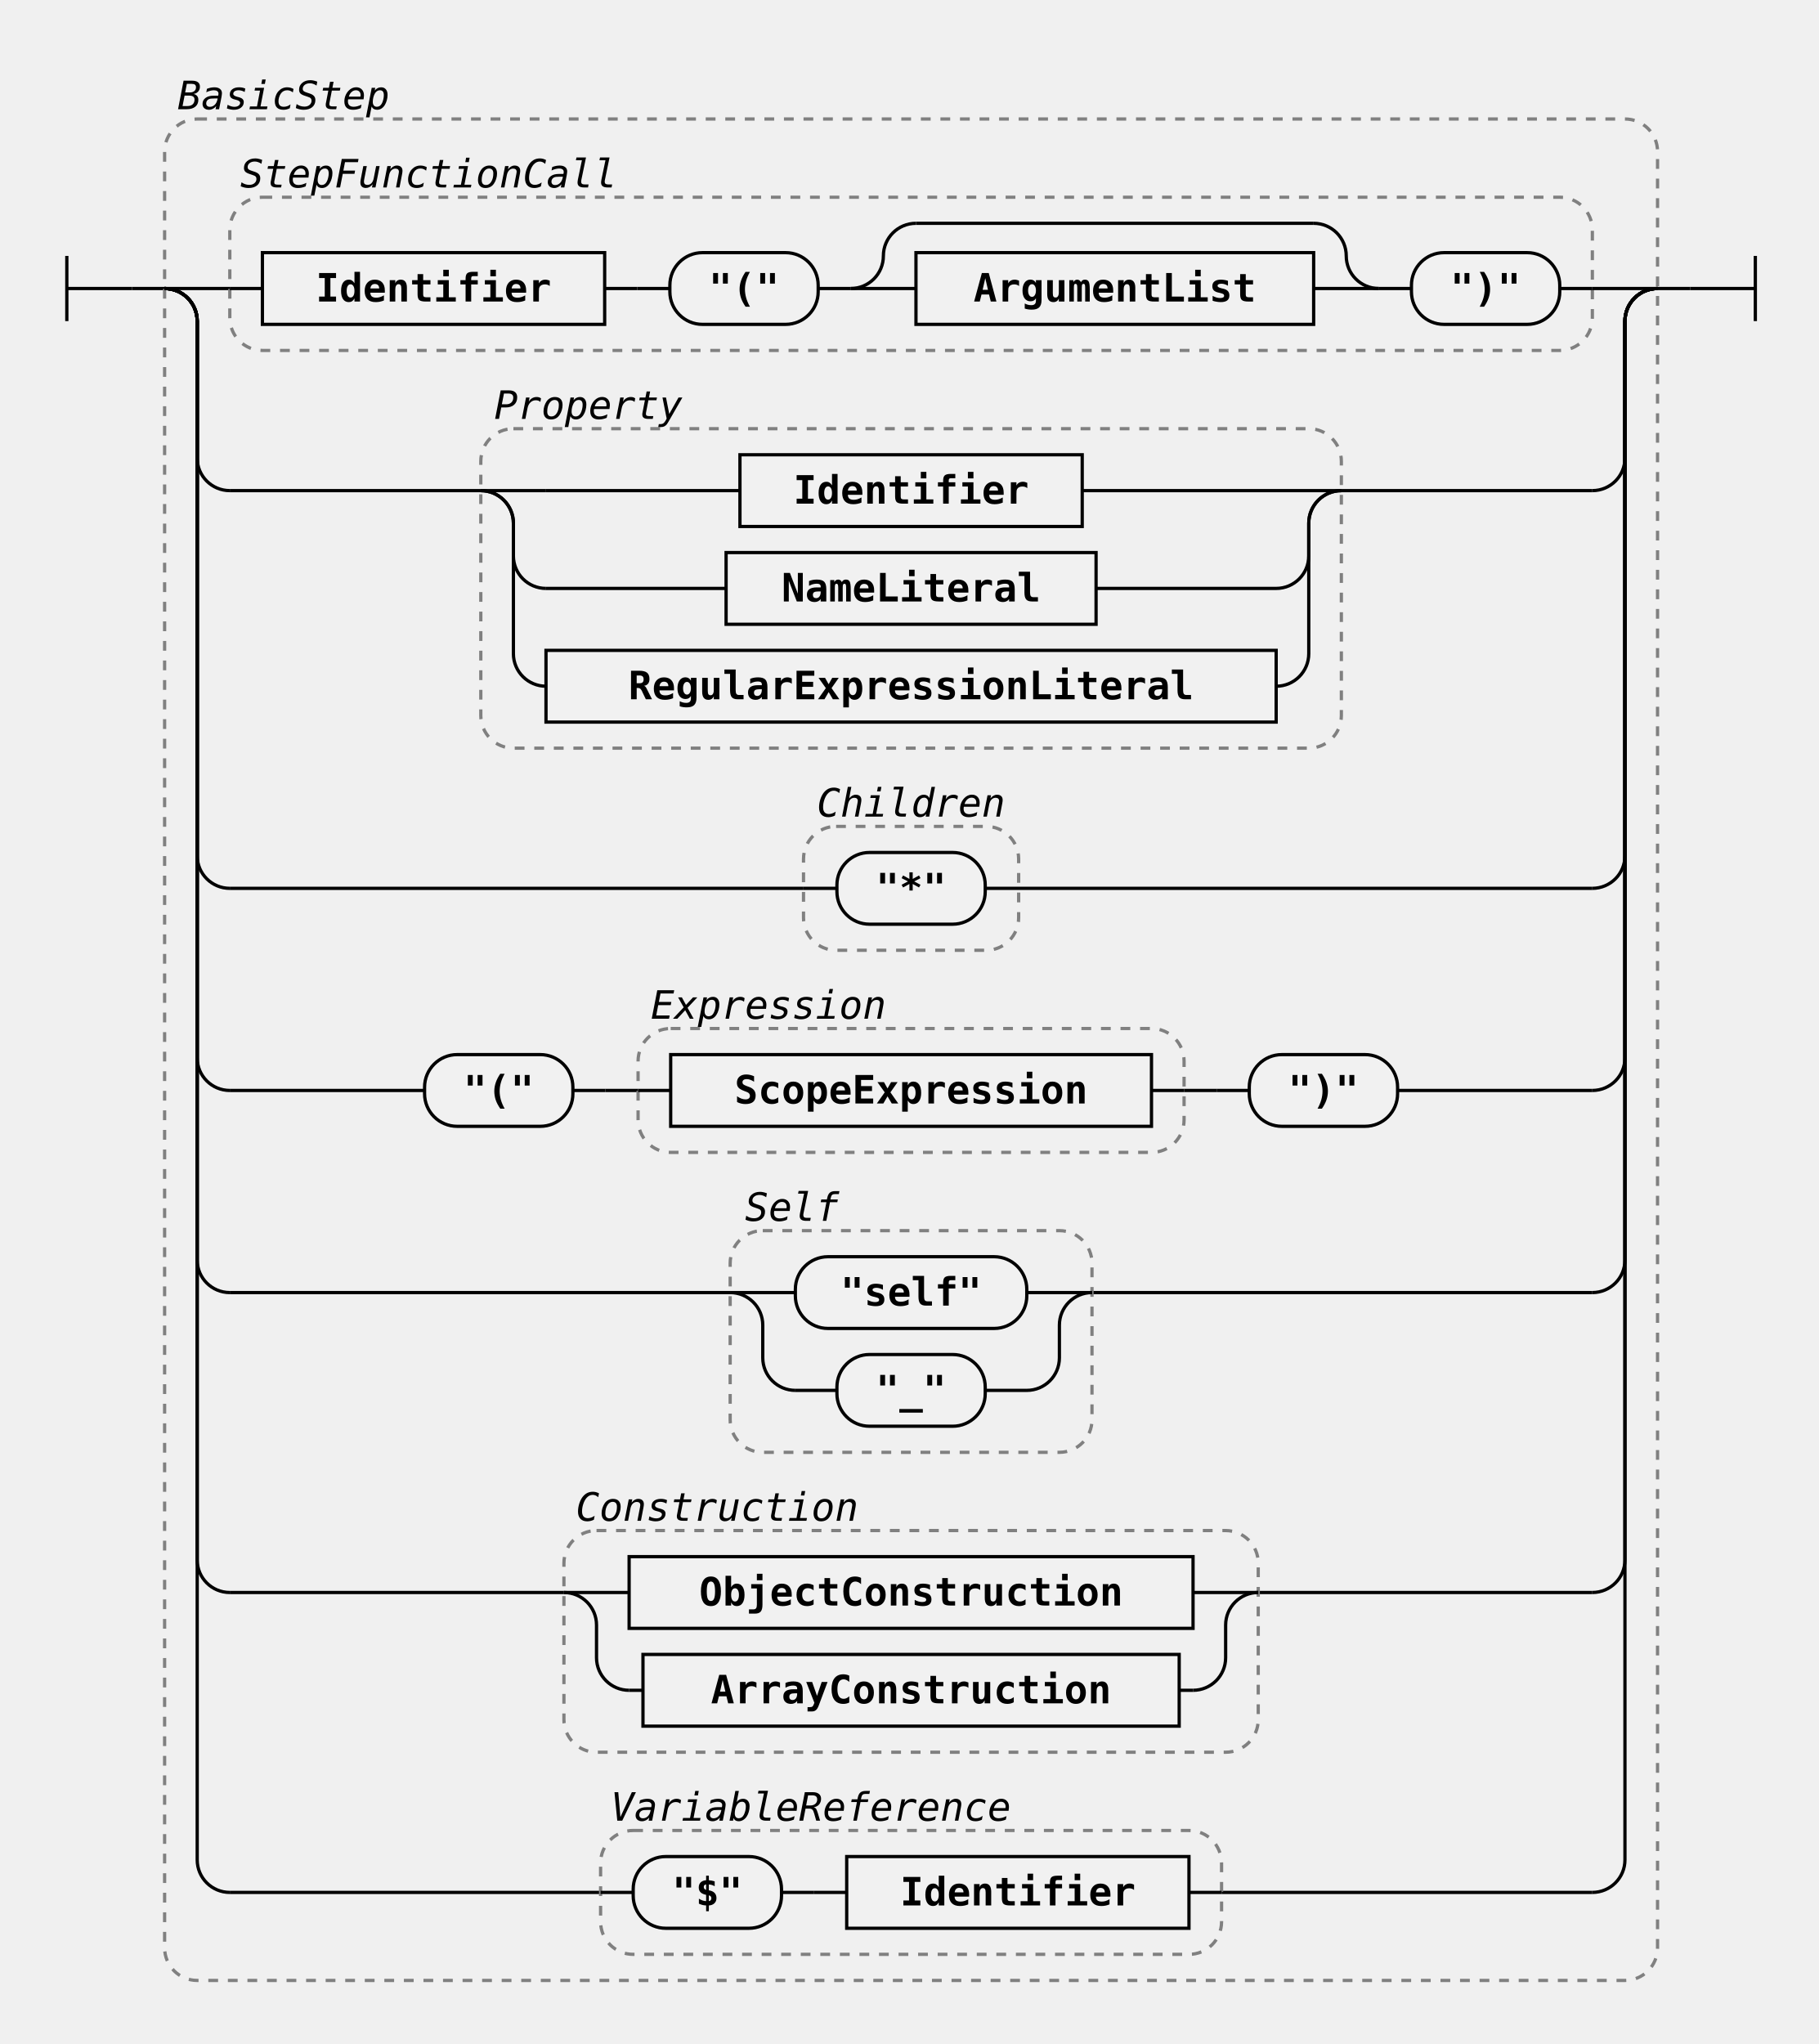
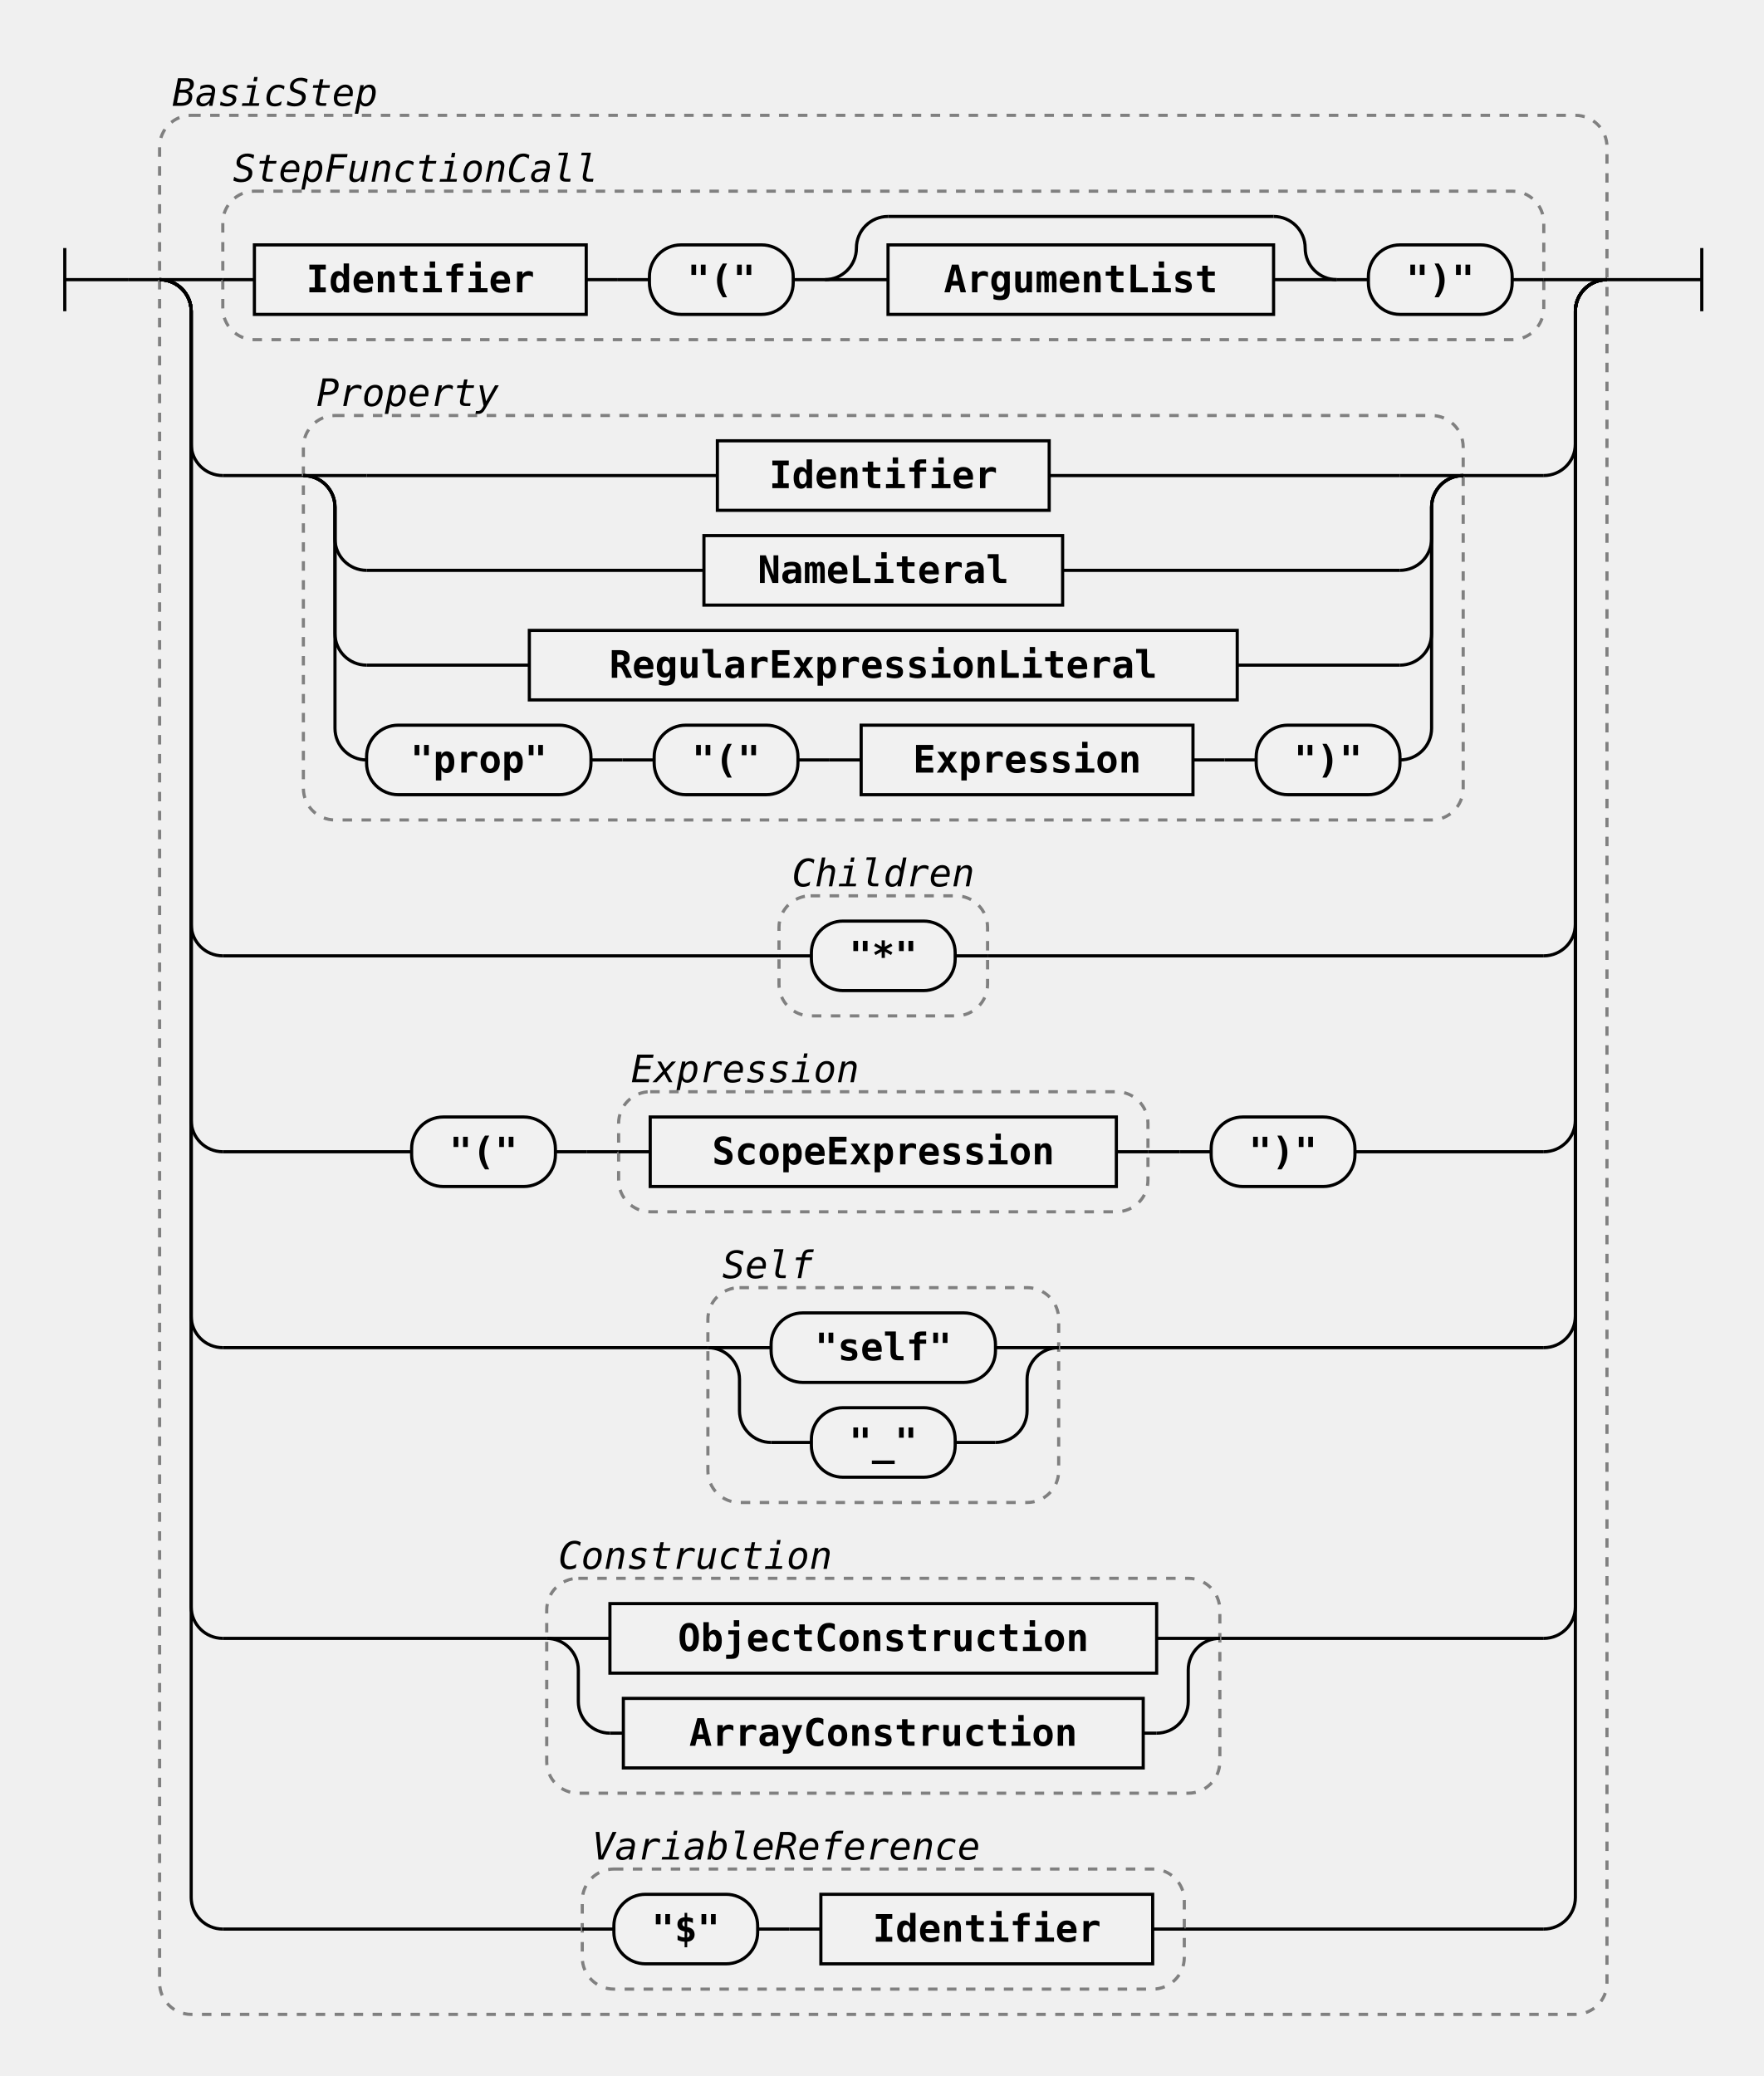
- <svg xmlns="http://www.w3.org/2000/svg" class="railroad-diagram" width="558" height="627" viewBox="0 0 558 627">
+ <svg xmlns="http://www.w3.org/2000/svg" class="railroad-diagram" width="558" height="657" viewBox="0 0 558 657">
  <g transform="translate(.5 .5)">
    <g class="Start">
      <path d="M20 78v20m0 -10h20" />
    </g>
    <path d="M40 88h10" />
    <g class="Group rule">
      <path d="M50 88h0" />
      <path d="M508 88h0" />
-       <rect x="50" y="36" width="458" height="571" rx="10" ry="10" class="group-box" />
+       <rect x="50" y="36" width="458" height="601" rx="10" ry="10" class="group-box" />
      <g class="Choice">
        <path d="M50 88h0" />
        <path d="M508 88h0" />
        <path d="M50 88h20" />
        <g class="Group rule">
          <path d="M70 88h0" />
          <path d="M488 88h0" />
          <rect x="70" y="60" width="418" height="47" rx="10" ry="10" class="group-box" />
          <g class="Sequence">
            <path d="M70 88h10" />
            <path d="M478 88h10" />
            <path d="M185 88h10" />
            <g class="non-terminal rule-ref">
              <path d="M80 88h0" />
              <path d="M185 88h0" />
              <rect x="80" y="77" width="105" height="22" />
              <text x="132.5" y="92">Identifier</text>
            </g>
            <path d="M195 88h10" />
            <path d="M250.5 88h10" />
            <g class="terminal literal">
              <path d="M205 88h0" />
              <path d="M250.5 88h0" />
              <rect x="205" y="77" width="45.5" height="22" rx="10" ry="10" />
              <text x="227.75" y="92">"("</text>
            </g>
            <g class="Choice">
              <path d="M260.5 88h0" />
              <path d="M422.5 88h0" />
              <path d="M260.5 88a10 10 0 0 0 10 -10v0a10 10 0 0 1 10 -10" />
              <g class="Skip">
                <path d="M280.5 68h122" />
              </g>
              <path d="M402.5 68a10 10 0 0 1 10 10v0a10 10 0 0 0 10 10" />
              <path d="M260.5 88h20" />
              <g class="non-terminal rule-ref">
                <path d="M280.5 88h0" />
                <path d="M402.5 88h0" />
                <rect x="280.5" y="77" width="122" height="22" />
                <text x="341.5" y="92">ArgumentList</text>
              </g>
              <path d="M402.5 88h20" />
            </g>
            <path d="M422.5 88h10" />
            <g class="terminal literal">
              <path d="M432.5 88h0" />
              <path d="M478 88h0" />
              <rect x="432.5" y="77" width="45.5" height="22" rx="10" ry="10" />
              <text x="455.25" y="92">")"</text>
            </g>
          </g>
          <g class="comment">
            <path d="M70 52h0" />
            <path d="M192 52h0" />
            <text x="131" y="57" class="comment">StepFunctionCall</text>
          </g>
        </g>
        <path d="M488 88h20" />
        <path d="M50 88a10 10 0 0 1 10 10v42a10 10 0 0 0 10 10" />
        <g class="Group rule">
-           <path d="M70 150h77" />
-           <path d="M411 150h77" />
-           <rect x="147" y="131" width="264" height="98" rx="10" ry="10" class="group-box" />
+           <path d="M70 150h25.5" />
+           <path d="M462.5 150h25.5" />
+           <rect x="95.5" y="131" width="367" height="128" rx="10" ry="10" class="group-box" />
          <g class="Choice">
-             <path d="M147 150h0" />
-             <path d="M411 150h0" />
-             <path d="M147 150h20" />
-             <g class="non-terminal rule-ref">
-               <path d="M167 150h59.5" />
-               <path d="M331.5 150h59.5" />
+             <path d="M95.5 150h0" />
+             <path d="M462.5 150h0" />
+             <path d="M95.5 150h20" />
+             <g class="non-terminal rule-ref">
+               <path d="M115.5 150h111" />
+               <path d="M331.5 150h111" />
              <rect x="226.5" y="139" width="105" height="22" />
              <text x="279" y="154">Identifier</text>
            </g>
-             <path d="M391 150h20" />
-             <path d="M147 150a10 10 0 0 1 10 10v10a10 10 0 0 0 10 10" />
-             <g class="non-terminal rule-ref">
-               <path d="M167 180h55.25" />
-               <path d="M335.75 180h55.25" />
+             <path d="M442.5 150h20" />
+             <path d="M95.5 150a10 10 0 0 1 10 10v10a10 10 0 0 0 10 10" />
+             <g class="non-terminal rule-ref">
+               <path d="M115.5 180h106.75" />
+               <path d="M335.75 180h106.75" />
              <rect x="222.25" y="169" width="113.5" height="22" />
              <text x="279" y="184">NameLiteral</text>
            </g>
-             <path d="M391 180a10 10 0 0 0 10 -10v-10a10 10 0 0 1 10 -10" />
-             <path d="M147 150a10 10 0 0 1 10 10v40a10 10 0 0 0 10 10" />
-             <g class="non-terminal rule-ref">
-               <path d="M167 210h0" />
-               <path d="M391 210h0" />
+             <path d="M442.5 180a10 10 0 0 0 10 -10v-10a10 10 0 0 1 10 -10" />
+             <path d="M95.5 150a10 10 0 0 1 10 10v40a10 10 0 0 0 10 10" />
+             <g class="non-terminal rule-ref">
+               <path d="M115.5 210h51.5" />
+               <path d="M391 210h51.5" />
              <rect x="167" y="199" width="224" height="22" />
              <text x="279" y="214">RegularExpressionLiteral</text>
            </g>
-             <path d="M391 210a10 10 0 0 0 10 -10v-40a10 10 0 0 1 10 -10" />
-           </g>
-           <g class="comment">
-             <path d="M147 123h0" />
-             <path d="M213 123h0" />
-             <text x="180" y="128" class="comment">Property</text>
+             <path d="M442.5 210a10 10 0 0 0 10 -10v-40a10 10 0 0 1 10 -10" />
+             <path d="M95.5 150a10 10 0 0 1 10 10v70a10 10 0 0 0 10 10" />
+             <g class="Sequence">
+               <path d="M115.5 240h0" />
+               <path d="M442.5 240h0" />
+               <path d="M186.5 240h10" />
+               <g class="terminal literal">
+                 <path d="M115.5 240h0" />
+                 <path d="M186.5 240h0" />
+                 <rect x="115.5" y="229" width="71" height="22" rx="10" ry="10" />
+                 <text x="151" y="244">"prop"</text>
+               </g>
+               <path d="M196.5 240h10" />
+               <path d="M252 240h10" />
+               <g class="terminal literal">
+                 <path d="M206.5 240h0" />
+                 <path d="M252 240h0" />
+                 <rect x="206.5" y="229" width="45.5" height="22" rx="10" ry="10" />
+                 <text x="229.25" y="244">"("</text>
+               </g>
+               <path d="M262 240h10" />
+               <path d="M377 240h10" />
+               <g class="non-terminal rule-ref">
+                 <path d="M272 240h0" />
+                 <path d="M377 240h0" />
+                 <rect x="272" y="229" width="105" height="22" />
+                 <text x="324.5" y="244">Expression</text>
+               </g>
+               <path d="M387 240h10" />
+               <g class="terminal literal">
+                 <path d="M397 240h0" />
+                 <path d="M442.5 240h0" />
+                 <rect x="397" y="229" width="45.5" height="22" rx="10" ry="10" />
+                 <text x="419.75" y="244">")"</text>
+               </g>
+             </g>
+             <path d="M442.5 240a10 10 0 0 0 10 -10v-70a10 10 0 0 1 10 -10" />
+           </g>
+           <g class="comment">
+             <path d="M95.5 123h0" />
+             <path d="M161.5 123h0" />
+             <text x="128.5" y="128" class="comment">Property</text>
          </g>
        </g>
        <path d="M488 150a10 10 0 0 0 10 -10v-42a10 10 0 0 1 10 -10" />
-         <path d="M50 88a10 10 0 0 1 10 10v164a10 10 0 0 0 10 10" />
-         <g class="Group rule">
-           <path d="M70 272h176" />
-           <path d="M312 272h176" />
-           <rect x="246" y="253" width="66" height="38" rx="10" ry="10" class="group-box" />
+         <path d="M50 88a10 10 0 0 1 10 10v194a10 10 0 0 0 10 10" />
+         <g class="Group rule">
+           <path d="M70 302h176" />
+           <path d="M312 302h176" />
+           <rect x="246" y="283" width="66" height="38" rx="10" ry="10" class="group-box" />
          <g class="terminal literal">
-             <path d="M246 272h10.25" />
-             <path d="M301.75 272h10.25" />
-             <rect x="256.25" y="261" width="45.5" height="22" rx="10" ry="10" />
-             <text x="279" y="276">"*"</text>
-           </g>
-           <g class="comment">
-             <path d="M246 245h0" />
-             <path d="M312 245h0" />
-             <text x="279" y="250" class="comment">Children</text>
-           </g>
-         </g>
-         <path d="M488 272a10 10 0 0 0 10 -10v-164a10 10 0 0 1 10 -10" />
-         <path d="M50 88a10 10 0 0 1 10 10v226a10 10 0 0 0 10 10" />
+             <path d="M246 302h10.25" />
+             <path d="M301.75 302h10.25" />
+             <rect x="256.25" y="291" width="45.5" height="22" rx="10" ry="10" />
+             <text x="279" y="306">"*"</text>
+           </g>
+           <g class="comment">
+             <path d="M246 275h0" />
+             <path d="M312 275h0" />
+             <text x="279" y="280" class="comment">Children</text>
+           </g>
+         </g>
+         <path d="M488 302a10 10 0 0 0 10 -10v-194a10 10 0 0 1 10 -10" />
+         <path d="M50 88a10 10 0 0 1 10 10v256a10 10 0 0 0 10 10" />
        <g class="Sequence">
-           <path d="M70 334h59.75" />
-           <path d="M428.25 334h59.75" />
-           <path d="M175.25 334h10" />
+           <path d="M70 364h59.75" />
+           <path d="M428.25 364h59.75" />
+           <path d="M175.25 364h10" />
          <g class="terminal literal">
-             <path d="M129.75 334h0" />
-             <path d="M175.25 334h0" />
-             <rect x="129.75" y="323" width="45.5" height="22" rx="10" ry="10" />
-             <text x="152.5" y="338">"("</text>
-           </g>
-           <path d="M185.25 334h10" />
-           <path d="M362.75 334h10" />
+             <path d="M129.75 364h0" />
+             <path d="M175.25 364h0" />
+             <rect x="129.75" y="353" width="45.5" height="22" rx="10" ry="10" />
+             <text x="152.5" y="368">"("</text>
+           </g>
+           <path d="M185.25 364h10" />
+           <path d="M362.75 364h10" />
          <g class="Group rule">
-             <path d="M195.25 334h0" />
-             <path d="M362.75 334h0" />
-             <rect x="195.25" y="315" width="167.5" height="38" rx="10" ry="10" class="group-box" />
-             <g class="non-terminal rule-ref">
-               <path d="M195.25 334h10" />
-               <path d="M352.75 334h10" />
-               <rect x="205.25" y="323" width="147.5" height="22" />
-               <text x="279" y="338">ScopeExpression</text>
+             <path d="M195.25 364h0" />
+             <path d="M362.75 364h0" />
+             <rect x="195.25" y="345" width="167.5" height="38" rx="10" ry="10" class="group-box" />
+             <g class="non-terminal rule-ref">
+               <path d="M195.25 364h10" />
+               <path d="M352.75 364h10" />
+               <rect x="205.25" y="353" width="147.5" height="22" />
+               <text x="279" y="368">ScopeExpression</text>
            </g>
            <g class="comment">
-               <path d="M195.25 307h0" />
-               <path d="M275.25 307h0" />
-               <text x="235.25" y="312" class="comment">Expression</text>
-             </g>
-           </g>
-           <path d="M372.75 334h10" />
+               <path d="M195.25 337h0" />
+               <path d="M275.25 337h0" />
+               <text x="235.25" y="342" class="comment">Expression</text>
+             </g>
+           </g>
+           <path d="M372.75 364h10" />
          <g class="terminal literal">
-             <path d="M382.75 334h0" />
-             <path d="M428.25 334h0" />
-             <rect x="382.75" y="323" width="45.5" height="22" rx="10" ry="10" />
-             <text x="405.5" y="338">")"</text>
-           </g>
-         </g>
-         <path d="M488 334a10 10 0 0 0 10 -10v-226a10 10 0 0 1 10 -10" />
-         <path d="M50 88a10 10 0 0 1 10 10v288a10 10 0 0 0 10 10" />
-         <g class="Group rule">
-           <path d="M70 396h153.5" />
-           <path d="M334.5 396h153.5" />
-           <rect x="223.5" y="377" width="111" height="68" rx="10" ry="10" class="group-box" />
+             <path d="M382.75 364h0" />
+             <path d="M428.25 364h0" />
+             <rect x="382.75" y="353" width="45.5" height="22" rx="10" ry="10" />
+             <text x="405.5" y="368">")"</text>
+           </g>
+         </g>
+         <path d="M488 364a10 10 0 0 0 10 -10v-256a10 10 0 0 1 10 -10" />
+         <path d="M50 88a10 10 0 0 1 10 10v318a10 10 0 0 0 10 10" />
+         <g class="Group rule">
+           <path d="M70 426h153.5" />
+           <path d="M334.5 426h153.5" />
+           <rect x="223.5" y="407" width="111" height="68" rx="10" ry="10" class="group-box" />
          <g class="Choice">
-             <path d="M223.5 396h0" />
-             <path d="M334.5 396h0" />
-             <path d="M223.5 396h20" />
+             <path d="M223.5 426h0" />
+             <path d="M334.5 426h0" />
+             <path d="M223.5 426h20" />
            <g class="terminal literal">
-               <path d="M243.5 396h0" />
-               <path d="M314.5 396h0" />
-               <rect x="243.5" y="385" width="71" height="22" rx="10" ry="10" />
-               <text x="279" y="400">"self"</text>
-             </g>
-             <path d="M314.5 396h20" />
-             <path d="M223.5 396a10 10 0 0 1 10 10v10a10 10 0 0 0 10 10" />
+               <path d="M243.5 426h0" />
+               <path d="M314.5 426h0" />
+               <rect x="243.5" y="415" width="71" height="22" rx="10" ry="10" />
+               <text x="279" y="430">"self"</text>
+             </g>
+             <path d="M314.5 426h20" />
+             <path d="M223.5 426a10 10 0 0 1 10 10v10a10 10 0 0 0 10 10" />
            <g class="terminal literal">
-               <path d="M243.5 426h12.75" />
-               <path d="M301.75 426h12.75" />
-               <rect x="256.25" y="415" width="45.5" height="22" rx="10" ry="10" />
-               <text x="279" y="430">"_"</text>
-             </g>
-             <path d="M314.5 426a10 10 0 0 0 10 -10v-10a10 10 0 0 1 10 -10" />
-           </g>
-           <g class="comment">
-             <path d="M223.5 369h0" />
-             <path d="M261.5 369h0" />
-             <text x="242.5" y="374" class="comment">Self</text>
-           </g>
-         </g>
-         <path d="M488 396a10 10 0 0 0 10 -10v-288a10 10 0 0 1 10 -10" />
-         <path d="M50 88a10 10 0 0 1 10 10v380a10 10 0 0 0 10 10" />
-         <g class="Group rule">
-           <path d="M70 488h102.5" />
-           <path d="M385.5 488h102.5" />
-           <rect x="172.5" y="469" width="213" height="68" rx="10" ry="10" class="group-box" />
+               <path d="M243.5 456h12.75" />
+               <path d="M301.75 456h12.75" />
+               <rect x="256.25" y="445" width="45.5" height="22" rx="10" ry="10" />
+               <text x="279" y="460">"_"</text>
+             </g>
+             <path d="M314.5 456a10 10 0 0 0 10 -10v-10a10 10 0 0 1 10 -10" />
+           </g>
+           <g class="comment">
+             <path d="M223.5 399h0" />
+             <path d="M261.5 399h0" />
+             <text x="242.5" y="404" class="comment">Self</text>
+           </g>
+         </g>
+         <path d="M488 426a10 10 0 0 0 10 -10v-318a10 10 0 0 1 10 -10" />
+         <path d="M50 88a10 10 0 0 1 10 10v410a10 10 0 0 0 10 10" />
+         <g class="Group rule">
+           <path d="M70 518h102.5" />
+           <path d="M385.5 518h102.5" />
+           <rect x="172.5" y="499" width="213" height="68" rx="10" ry="10" class="group-box" />
          <g class="Choice">
-             <path d="M172.5 488h0" />
-             <path d="M385.5 488h0" />
-             <path d="M172.5 488h20" />
-             <g class="non-terminal rule-ref">
-               <path d="M192.5 488h0" />
-               <path d="M365.5 488h0" />
-               <rect x="192.5" y="477" width="173" height="22" />
-               <text x="279" y="492">ObjectConstruction</text>
-             </g>
-             <path d="M365.5 488h20" />
-             <path d="M172.5 488a10 10 0 0 1 10 10v10a10 10 0 0 0 10 10" />
-             <g class="non-terminal rule-ref">
-               <path d="M192.5 518h4.25" />
-               <path d="M361.25 518h4.25" />
-               <rect x="196.75" y="507" width="164.5" height="22" />
-               <text x="279" y="522">ArrayConstruction</text>
-             </g>
-             <path d="M365.5 518a10 10 0 0 0 10 -10v-10a10 10 0 0 1 10 -10" />
-           </g>
-           <g class="comment">
-             <path d="M172.5 461h0" />
-             <path d="M266.5 461h0" />
-             <text x="219.5" y="466" class="comment">Construction</text>
-           </g>
-         </g>
-         <path d="M488 488a10 10 0 0 0 10 -10v-380a10 10 0 0 1 10 -10" />
-         <path d="M50 88a10 10 0 0 1 10 10v472a10 10 0 0 0 10 10" />
-         <g class="Group rule">
-           <path d="M70 580h113.75" />
-           <path d="M374.25 580h113.75" />
-           <rect x="183.75" y="561" width="190.5" height="38" rx="10" ry="10" class="group-box" />
+             <path d="M172.5 518h0" />
+             <path d="M385.5 518h0" />
+             <path d="M172.5 518h20" />
+             <g class="non-terminal rule-ref">
+               <path d="M192.5 518h0" />
+               <path d="M365.5 518h0" />
+               <rect x="192.5" y="507" width="173" height="22" />
+               <text x="279" y="522">ObjectConstruction</text>
+             </g>
+             <path d="M365.5 518h20" />
+             <path d="M172.5 518a10 10 0 0 1 10 10v10a10 10 0 0 0 10 10" />
+             <g class="non-terminal rule-ref">
+               <path d="M192.5 548h4.25" />
+               <path d="M361.25 548h4.25" />
+               <rect x="196.75" y="537" width="164.5" height="22" />
+               <text x="279" y="552">ArrayConstruction</text>
+             </g>
+             <path d="M365.5 548a10 10 0 0 0 10 -10v-10a10 10 0 0 1 10 -10" />
+           </g>
+           <g class="comment">
+             <path d="M172.5 491h0" />
+             <path d="M266.5 491h0" />
+             <text x="219.5" y="496" class="comment">Construction</text>
+           </g>
+         </g>
+         <path d="M488 518a10 10 0 0 0 10 -10v-410a10 10 0 0 1 10 -10" />
+         <path d="M50 88a10 10 0 0 1 10 10v502a10 10 0 0 0 10 10" />
+         <g class="Group rule">
+           <path d="M70 610h113.75" />
+           <path d="M374.25 610h113.75" />
+           <rect x="183.75" y="591" width="190.5" height="38" rx="10" ry="10" class="group-box" />
          <g class="Sequence">
-             <path d="M183.75 580h10" />
-             <path d="M364.25 580h10" />
-             <path d="M239.25 580h10" />
+             <path d="M183.75 610h10" />
+             <path d="M364.25 610h10" />
+             <path d="M239.25 610h10" />
            <g class="terminal literal">
-               <path d="M193.75 580h0" />
-               <path d="M239.25 580h0" />
-               <rect x="193.75" y="569" width="45.5" height="22" rx="10" ry="10" />
-               <text x="216.5" y="584">"$"</text>
-             </g>
-             <path d="M249.25 580h10" />
-             <g class="non-terminal rule-ref">
-               <path d="M259.25 580h0" />
-               <path d="M364.25 580h0" />
-               <rect x="259.25" y="569" width="105" height="22" />
-               <text x="311.75" y="584">Identifier</text>
-             </g>
-           </g>
-           <g class="comment">
-             <path d="M183.75 553h0" />
-             <path d="M312.75 553h0" />
-             <text x="248.25" y="558" class="comment">VariableReference</text>
-           </g>
-         </g>
-         <path d="M488 580a10 10 0 0 0 10 -10v-472a10 10 0 0 1 10 -10" />
+               <path d="M193.75 610h0" />
+               <path d="M239.25 610h0" />
+               <rect x="193.75" y="599" width="45.5" height="22" rx="10" ry="10" />
+               <text x="216.5" y="614">"$"</text>
+             </g>
+             <path d="M249.25 610h10" />
+             <g class="non-terminal rule-ref">
+               <path d="M259.25 610h0" />
+               <path d="M364.25 610h0" />
+               <rect x="259.25" y="599" width="105" height="22" />
+               <text x="311.75" y="614">Identifier</text>
+             </g>
+           </g>
+           <g class="comment">
+             <path d="M183.75 583h0" />
+             <path d="M312.75 583h0" />
+             <text x="248.25" y="588" class="comment">VariableReference</text>
+           </g>
+         </g>
+         <path d="M488 610a10 10 0 0 0 10 -10v-502a10 10 0 0 1 10 -10" />
      </g>
      <g class="comment">
        <path d="M50 28h0" />
        <path d="M123 28h0" />
        <text x="86.5" y="33" class="comment">BasicStep</text>
      </g>
    </g>
    <path d="M508 88h10" />
    <path class="End" d="M 518 88 h 20 m 0 -10 v 20" />
  </g>
  <style>.ruleId {
  color: black;
  font-weight: bold;
}

.mainRule {}

.subRule {}

.subRuleAnchor {
  /* font-weight: bolder; */
  /* fill: green; */
  /* font-size: 110%;
  font-style: normal */
}

.parent {
  font-family: Verdana, Arial, Helvetica, sans-serif;
  font-size: 14px;
}

/* , .railroad-diagram */
.svg {
  display: flex;
  align-items: center;
  justify-content: center;
}

.test {
  background-color: lightgoldenrodyellow;
}


/* --------------------------------- svg styles ---------------------------------------- */

/* tspan {
  fill: blue
} */

svg.railroad-diagram {
  /*background-color: hsl(30,20%,95%);*/
  background-color: white;
}

.railroad-diagram path {
  stroke-width: 1;
  stroke: black;
  fill: rgba(0, 0, 0, 0);
}

text {
  font: bold 12px monospace;
  text-anchor: middle;
  white-space: pre;
}

text.diagram-text {
  font-size: 12px;
}

text.diagram-arrow {
  font-size: 14px;
}

text.label {
  text-anchor: start;
}

text.comment {
  font: italic 12px monospace;
}

g.non-terminal text {
  /*font-style: italic;*/
}

rect {
  stroke-width: 1;
  stroke: black;
  fill: rgb(241, 241, 241);
}

rect.group-box {
  stroke: gray;
  stroke-dasharray: 3 3;
  fill: none;
}

path.diagram-text {
  stroke-width: 3;
  stroke: black;
  fill: white;
  cursor: help;
}

.decision path {
  fill: #ccc;
}

g.diagram-text:hover path.diagram-text {
  fill: #eee;
}

text.repeat-text {
  font: italic 12px monospace;
  text-anchor: end;
}

.repeat-box&gt;rect.group-box {
  stroke: gray;
  stroke-width: 2;
  stroke-dasharray: 1 5;
  fill: none;
}

.delimiter&gt;rect.group-box {
  stroke: gray;
  stroke-width: 2;
  stroke-dasharray: 1 5;
  fill: none;
}</style>
</svg>
